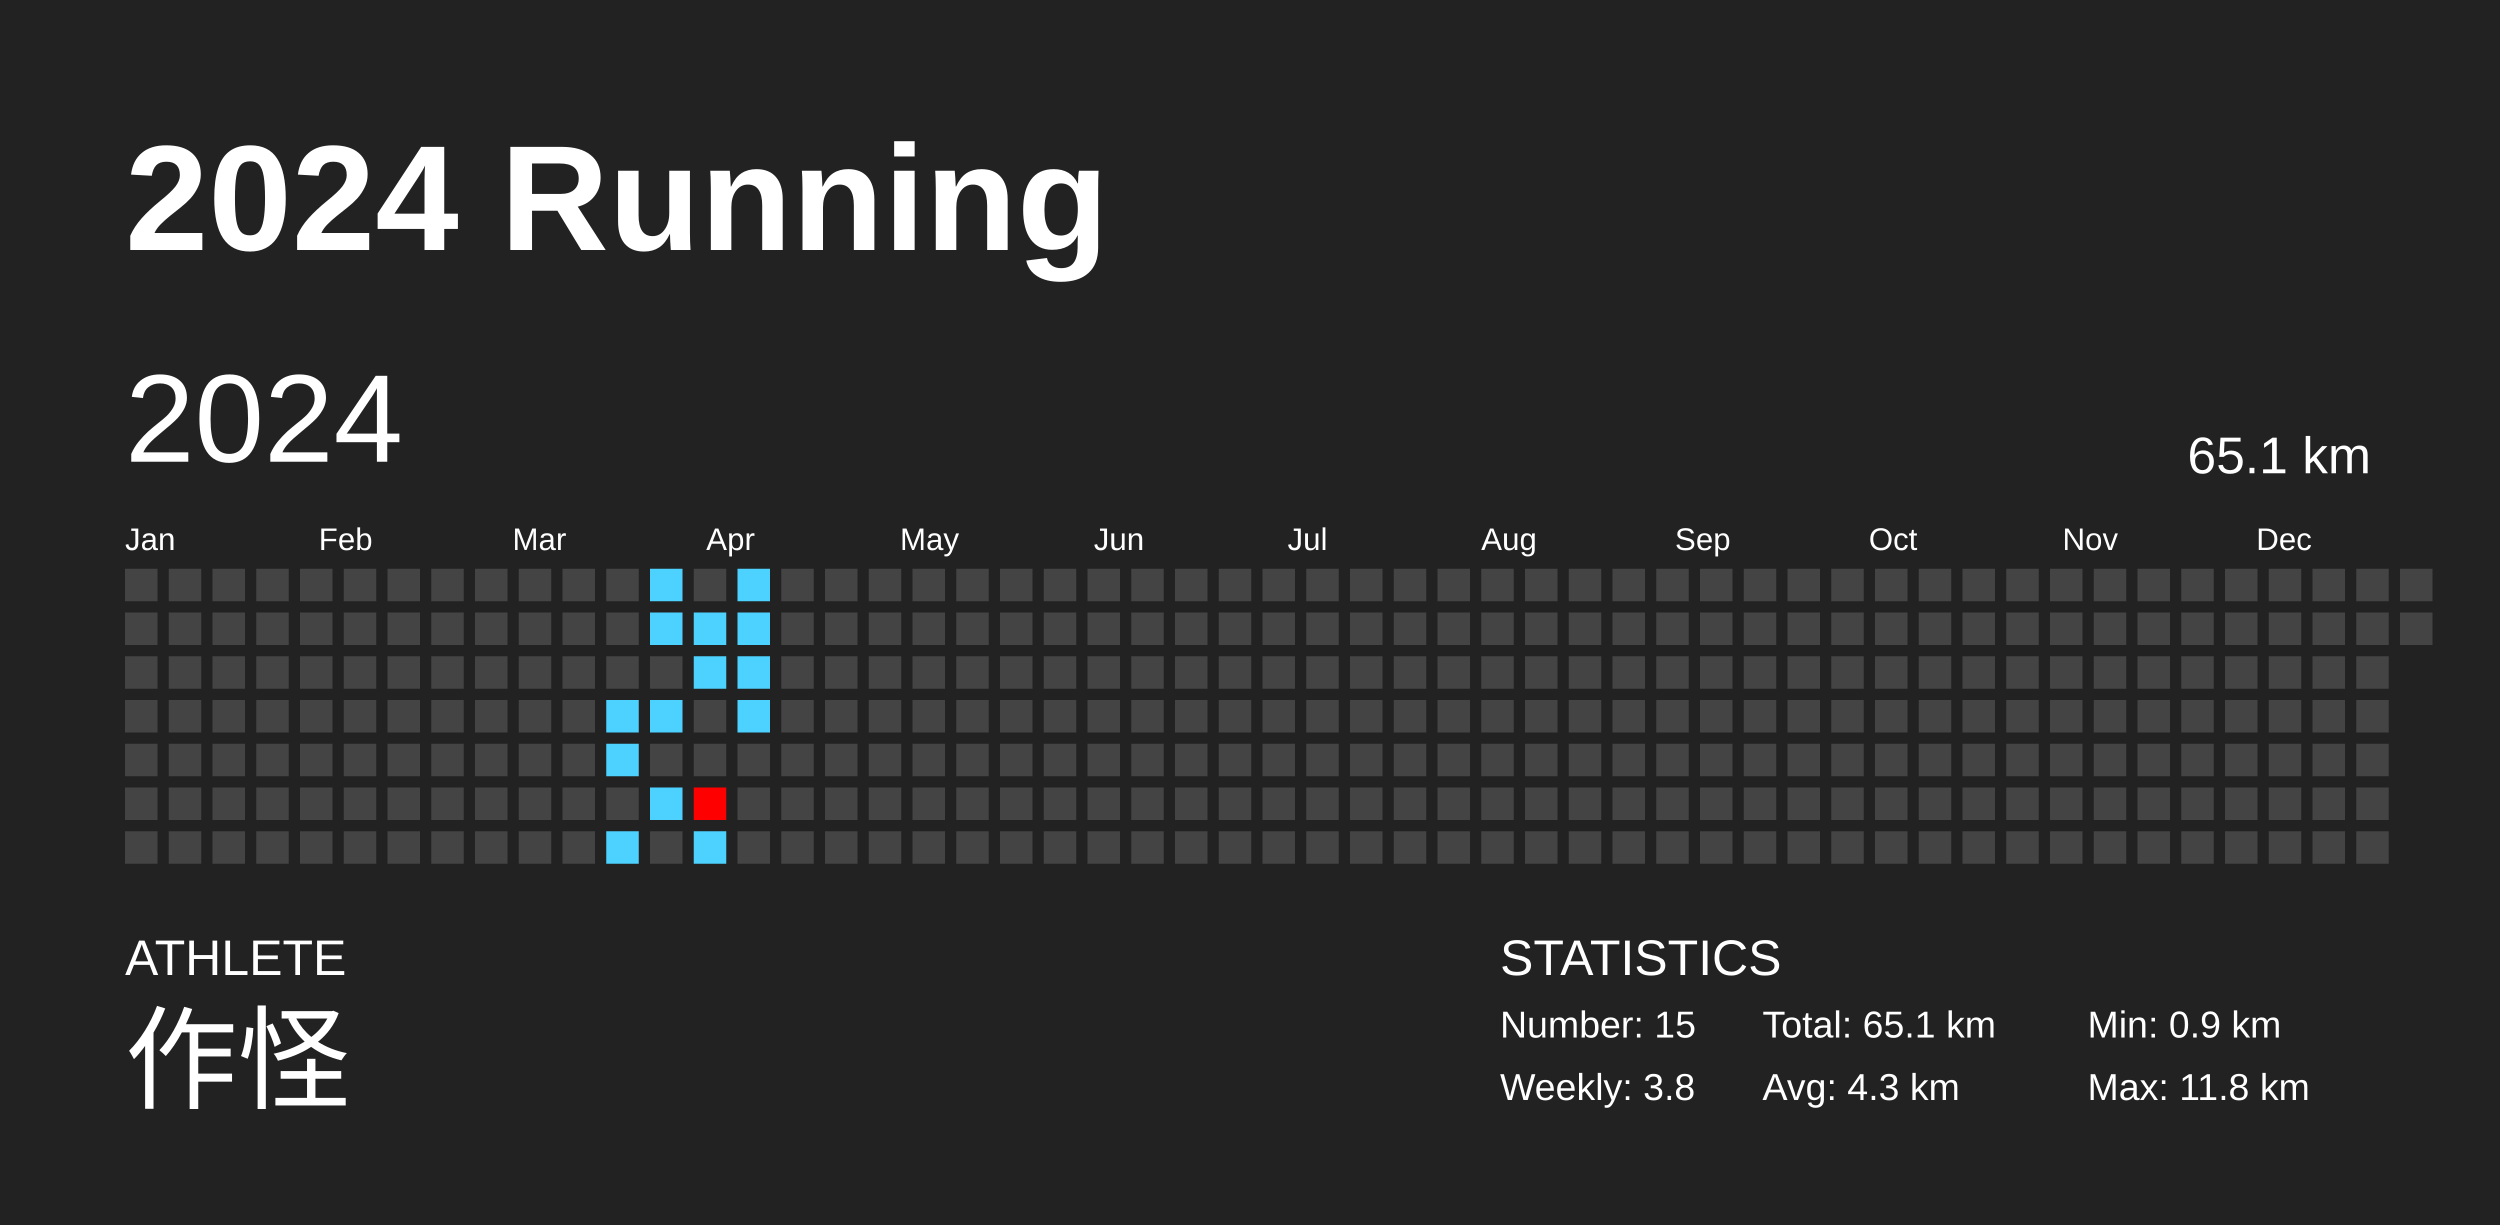
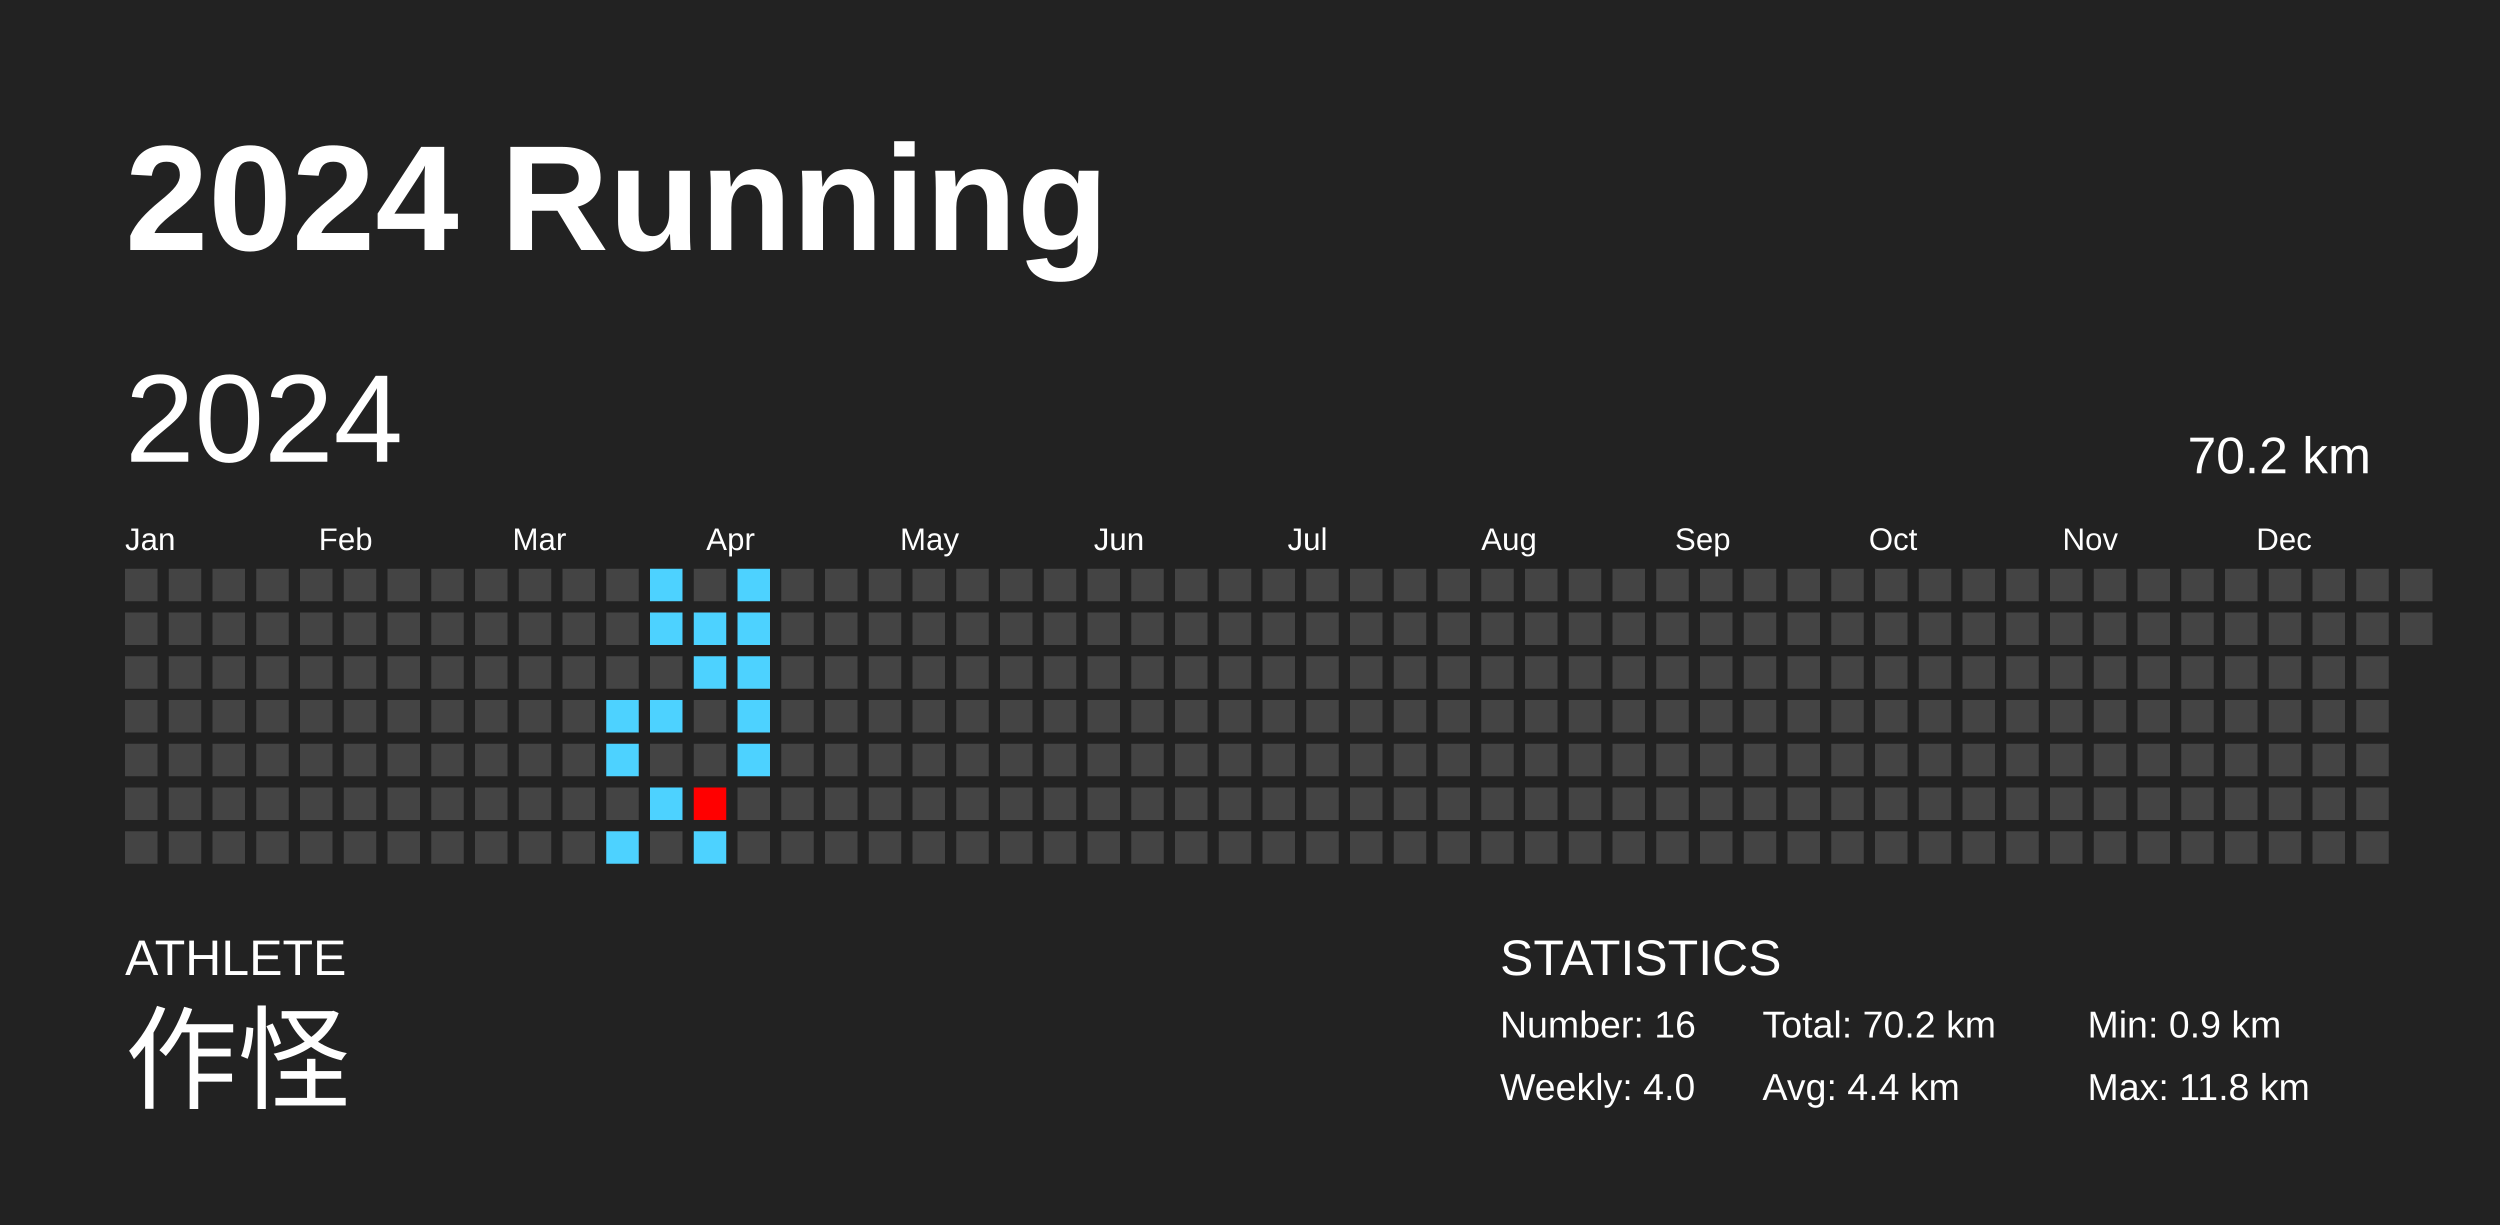
<svg xmlns="http://www.w3.org/2000/svg" baseProfile="full" height="98mm" version="1.1" viewBox="0,0,200,98" width="200mm">
  <defs />
  <rect fill="#222222" height="98" width="200" x="0" y="0" />
  <text fill="#FFFFFF" style="font-size:12px; font-family:Arial; font-weight:bold;" x="10" y="20">2024 Running</text>
  <text fill="#FFFFFF" style="font-size:4px; font-family:Arial" x="10" y="78">ATHLETE</text>
  <text fill="#FFFFFF" style="font-size:9px; font-family:Arial" x="10" y="88">作怪</text>
  <text fill="#FFFFFF" style="font-size:4px; font-family:Arial" x="120" y="78">STATISTICS</text>
-   <text fill="#FFFFFF" style="font-size:3px; font-family:Arial" x="120" y="83">Number: 15</text>
-   <text fill="#FFFFFF" style="font-size:3px; font-family:Arial" x="120" y="88">Weekly: 3.8</text>
-   <text fill="#FFFFFF" style="font-size:3px; font-family:Arial" x="141" y="83">Total: 65.1 km</text>
-   <text fill="#FFFFFF" style="font-size:3px; font-family:Arial" x="141" y="88">Avg: 4.3 km</text>
+   <text fill="#FFFFFF" style="font-size:3px; font-family:Arial" x="120" y="83">Number: 16</text>
+   <text fill="#FFFFFF" style="font-size:3px; font-family:Arial" x="120" y="88">Weekly: 4.0</text>
+   <text fill="#FFFFFF" style="font-size:3px; font-family:Arial" x="141" y="83">Total: 70.2 km</text>
+   <text fill="#FFFFFF" style="font-size:3px; font-family:Arial" x="141" y="88">Avg: 4.4 km</text>
  <text fill="#FFFFFF" style="font-size:3px; font-family:Arial" x="167" y="83">Min: 0.9 km</text>
  <text fill="#FFFFFF" style="font-size:3px; font-family:Arial" x="167" y="88">Max: 11.8 km</text>
  <text dominant-baseline="hanging" fill="#FFFFFF" style="font-size:10.0px; font-family:Arial;" x="10" y="30">2024</text>
-   <text dominant-baseline="hanging" fill="#FFFFFF" style="font-size:4.125px; font-family:Arial;" x="175" y="35">65.1 km</text>
+   <text dominant-baseline="hanging" fill="#FFFFFF" style="font-size:4.125px; font-family:Arial;" x="175" y="35">70.2 km</text>
  <text fill="#FFFFFF" style="font-size:2.5px; font-family:Arial" x="10.0" y="44">Jan</text>
  <text fill="#FFFFFF" style="font-size:2.5px; font-family:Arial" x="25.5" y="44">Feb</text>
  <text fill="#FFFFFF" style="font-size:2.5px; font-family:Arial" x="41.0" y="44">Mar</text>
  <text fill="#FFFFFF" style="font-size:2.5px; font-family:Arial" x="56.5" y="44">Apr</text>
  <text fill="#FFFFFF" style="font-size:2.5px; font-family:Arial" x="72.0" y="44">May</text>
  <text fill="#FFFFFF" style="font-size:2.5px; font-family:Arial" x="87.5" y="44">Jun</text>
  <text fill="#FFFFFF" style="font-size:2.5px; font-family:Arial" x="103.0" y="44">Jul</text>
  <text fill="#FFFFFF" style="font-size:2.5px; font-family:Arial" x="118.5" y="44">Aug</text>
  <text fill="#FFFFFF" style="font-size:2.5px; font-family:Arial" x="134.0" y="44">Sep</text>
  <text fill="#FFFFFF" style="font-size:2.5px; font-family:Arial" x="149.5" y="44">Oct</text>
  <text fill="#FFFFFF" style="font-size:2.5px; font-family:Arial" x="165.0" y="44">Nov</text>
  <text fill="#FFFFFF" style="font-size:2.5px; font-family:Arial" x="180.5" y="44">Dec</text>
  <rect fill="#444444" height="2.6" width="2.6" x="10.0" y="45.5" />
  <rect fill="#444444" height="2.6" width="2.6" x="10.0" y="49.0" />
  <rect fill="#444444" height="2.6" width="2.6" x="10.0" y="52.5" />
  <rect fill="#444444" height="2.6" width="2.6" x="10.0" y="56.0" />
  <rect fill="#444444" height="2.6" width="2.6" x="10.0" y="59.5" />
  <rect fill="#444444" height="2.6" width="2.6" x="10.0" y="63.0" />
  <rect fill="#444444" height="2.6" width="2.6" x="10.0" y="66.5" />
  <rect fill="#444444" height="2.6" width="2.6" x="13.5" y="45.5" />
  <rect fill="#444444" height="2.6" width="2.6" x="13.5" y="49.0" />
  <rect fill="#444444" height="2.6" width="2.6" x="13.5" y="52.5" />
  <rect fill="#444444" height="2.6" width="2.6" x="13.5" y="56.0" />
  <rect fill="#444444" height="2.6" width="2.6" x="13.5" y="59.5" />
  <rect fill="#444444" height="2.6" width="2.6" x="13.5" y="63.0" />
  <rect fill="#444444" height="2.6" width="2.6" x="13.5" y="66.5" />
  <rect fill="#444444" height="2.6" width="2.6" x="17.0" y="45.5" />
  <rect fill="#444444" height="2.6" width="2.6" x="17.0" y="49.0" />
  <rect fill="#444444" height="2.6" width="2.6" x="17.0" y="52.5" />
  <rect fill="#444444" height="2.6" width="2.6" x="17.0" y="56.0" />
  <rect fill="#444444" height="2.6" width="2.6" x="17.0" y="59.5" />
  <rect fill="#444444" height="2.6" width="2.6" x="17.0" y="63.0" />
  <rect fill="#444444" height="2.6" width="2.6" x="17.0" y="66.5" />
  <rect fill="#444444" height="2.6" width="2.6" x="20.5" y="45.5" />
  <rect fill="#444444" height="2.6" width="2.6" x="20.5" y="49.0" />
  <rect fill="#444444" height="2.6" width="2.6" x="20.5" y="52.5" />
  <rect fill="#444444" height="2.6" width="2.6" x="20.5" y="56.0" />
  <rect fill="#444444" height="2.6" width="2.6" x="20.5" y="59.5" />
  <rect fill="#444444" height="2.6" width="2.6" x="20.5" y="63.0" />
  <rect fill="#444444" height="2.6" width="2.6" x="20.5" y="66.5" />
  <rect fill="#444444" height="2.6" width="2.6" x="24.0" y="45.5" />
  <rect fill="#444444" height="2.6" width="2.6" x="24.0" y="49.0" />
  <rect fill="#444444" height="2.6" width="2.6" x="24.0" y="52.5" />
  <rect fill="#444444" height="2.6" width="2.6" x="24.0" y="56.0" />
  <rect fill="#444444" height="2.6" width="2.6" x="24.0" y="59.5" />
  <rect fill="#444444" height="2.6" width="2.6" x="24.0" y="63.0" />
  <rect fill="#444444" height="2.6" width="2.6" x="24.0" y="66.5" />
  <rect fill="#444444" height="2.6" width="2.6" x="27.5" y="45.5" />
  <rect fill="#444444" height="2.6" width="2.6" x="27.5" y="49.0" />
  <rect fill="#444444" height="2.6" width="2.6" x="27.5" y="52.5" />
  <rect fill="#444444" height="2.6" width="2.6" x="27.5" y="56.0" />
  <rect fill="#444444" height="2.6" width="2.6" x="27.5" y="59.5" />
  <rect fill="#444444" height="2.6" width="2.6" x="27.5" y="63.0" />
  <rect fill="#444444" height="2.6" width="2.6" x="27.5" y="66.5" />
  <rect fill="#444444" height="2.6" width="2.6" x="31.0" y="45.5" />
  <rect fill="#444444" height="2.6" width="2.6" x="31.0" y="49.0" />
  <rect fill="#444444" height="2.6" width="2.6" x="31.0" y="52.5" />
  <rect fill="#444444" height="2.6" width="2.6" x="31.0" y="56.0" />
  <rect fill="#444444" height="2.6" width="2.6" x="31.0" y="59.5" />
  <rect fill="#444444" height="2.6" width="2.6" x="31.0" y="63.0" />
  <rect fill="#444444" height="2.6" width="2.6" x="31.0" y="66.5" />
  <rect fill="#444444" height="2.6" width="2.6" x="34.5" y="45.5" />
  <rect fill="#444444" height="2.6" width="2.6" x="34.5" y="49.0" />
  <rect fill="#444444" height="2.6" width="2.6" x="34.5" y="52.5" />
  <rect fill="#444444" height="2.6" width="2.6" x="34.5" y="56.0" />
  <rect fill="#444444" height="2.6" width="2.6" x="34.5" y="59.5" />
  <rect fill="#444444" height="2.6" width="2.6" x="34.5" y="63.0" />
  <rect fill="#444444" height="2.6" width="2.6" x="34.5" y="66.5" />
  <rect fill="#444444" height="2.6" width="2.6" x="38.0" y="45.5" />
  <rect fill="#444444" height="2.6" width="2.6" x="38.0" y="49.0" />
  <rect fill="#444444" height="2.6" width="2.6" x="38.0" y="52.5" />
  <rect fill="#444444" height="2.6" width="2.6" x="38.0" y="56.0" />
  <rect fill="#444444" height="2.6" width="2.6" x="38.0" y="59.5" />
  <rect fill="#444444" height="2.6" width="2.6" x="38.0" y="63.0" />
  <rect fill="#444444" height="2.6" width="2.6" x="38.0" y="66.5" />
  <rect fill="#444444" height="2.6" width="2.6" x="41.5" y="45.5" />
  <rect fill="#444444" height="2.6" width="2.6" x="41.5" y="49.0" />
  <rect fill="#444444" height="2.6" width="2.6" x="41.5" y="52.5" />
  <rect fill="#444444" height="2.6" width="2.6" x="41.5" y="56.0" />
  <rect fill="#444444" height="2.6" width="2.6" x="41.5" y="59.5" />
  <rect fill="#444444" height="2.6" width="2.6" x="41.5" y="63.0" />
  <rect fill="#444444" height="2.6" width="2.6" x="41.5" y="66.5" />
  <rect fill="#444444" height="2.6" width="2.6" x="45.0" y="45.5" />
  <rect fill="#444444" height="2.6" width="2.6" x="45.0" y="49.0" />
  <rect fill="#444444" height="2.6" width="2.6" x="45.0" y="52.5" />
  <rect fill="#444444" height="2.6" width="2.6" x="45.0" y="56.0" />
  <rect fill="#444444" height="2.6" width="2.6" x="45.0" y="59.5" />
  <rect fill="#444444" height="2.6" width="2.6" x="45.0" y="63.0" />
  <rect fill="#444444" height="2.6" width="2.6" x="45.0" y="66.5" />
  <rect fill="#444444" height="2.6" width="2.6" x="48.5" y="45.5" />
  <rect fill="#444444" height="2.6" width="2.6" x="48.5" y="49.0" />
  <rect fill="#444444" height="2.6" width="2.6" x="48.5" y="52.5" />
  <rect fill="#4dd2ff" height="2.6" width="2.6" x="48.5" y="56.0" />
  <rect fill="#4dd2ff" height="2.6" width="2.6" x="48.5" y="59.5" />
  <rect fill="#444444" height="2.6" width="2.6" x="48.5" y="63.0" />
  <rect fill="#4dd2ff" height="2.6" width="2.6" x="48.5" y="66.5" />
  <rect fill="#4dd2ff" height="2.6" width="2.6" x="52.0" y="45.5" />
  <rect fill="#4dd2ff" height="2.6" width="2.6" x="52.0" y="49.0" />
  <rect fill="#444444" height="2.6" width="2.6" x="52.0" y="52.5" />
  <rect fill="#4dd2ff" height="2.6" width="2.6" x="52.0" y="56.0" />
  <rect fill="#444444" height="2.6" width="2.6" x="52.0" y="59.5" />
  <rect fill="#4dd2ff" height="2.6" width="2.6" x="52.0" y="63.0" />
  <rect fill="#444444" height="2.6" width="2.6" x="52.0" y="66.5" />
  <rect fill="#444444" height="2.6" width="2.6" x="55.5" y="45.5" />
  <rect fill="#4dd2ff" height="2.6" width="2.6" x="55.5" y="49.0" />
  <rect fill="#4dd2ff" height="2.6" width="2.6" x="55.5" y="52.5" />
  <rect fill="#444444" height="2.6" width="2.6" x="55.5" y="56.0" />
  <rect fill="#444444" height="2.6" width="2.6" x="55.5" y="59.5" />
  <rect fill="#ff0000" height="2.6" width="2.6" x="55.5" y="63.0" />
  <rect fill="#4dd2ff" height="2.6" width="2.6" x="55.5" y="66.5" />
  <rect fill="#4dd2ff" height="2.6" width="2.6" x="59.0" y="45.5" />
  <rect fill="#4dd2ff" height="2.6" width="2.6" x="59.0" y="49.0" />
  <rect fill="#4dd2ff" height="2.6" width="2.6" x="59.0" y="52.5" />
  <rect fill="#4dd2ff" height="2.6" width="2.6" x="59.0" y="56.0" />
-   <rect fill="#444444" height="2.6" width="2.6" x="59.0" y="59.5" />
+   <rect fill="#4dd2ff" height="2.6" width="2.6" x="59.0" y="59.5" />
  <rect fill="#444444" height="2.6" width="2.6" x="59.0" y="63.0" />
  <rect fill="#444444" height="2.6" width="2.6" x="59.0" y="66.5" />
  <rect fill="#444444" height="2.6" width="2.6" x="62.5" y="45.5" />
  <rect fill="#444444" height="2.6" width="2.6" x="62.5" y="49.0" />
  <rect fill="#444444" height="2.6" width="2.6" x="62.5" y="52.5" />
  <rect fill="#444444" height="2.6" width="2.6" x="62.5" y="56.0" />
  <rect fill="#444444" height="2.6" width="2.6" x="62.5" y="59.5" />
  <rect fill="#444444" height="2.6" width="2.6" x="62.5" y="63.0" />
  <rect fill="#444444" height="2.6" width="2.6" x="62.5" y="66.5" />
  <rect fill="#444444" height="2.6" width="2.6" x="66.0" y="45.5" />
  <rect fill="#444444" height="2.6" width="2.6" x="66.0" y="49.0" />
  <rect fill="#444444" height="2.6" width="2.6" x="66.0" y="52.5" />
  <rect fill="#444444" height="2.6" width="2.6" x="66.0" y="56.0" />
  <rect fill="#444444" height="2.6" width="2.6" x="66.0" y="59.5" />
  <rect fill="#444444" height="2.6" width="2.6" x="66.0" y="63.0" />
  <rect fill="#444444" height="2.6" width="2.6" x="66.0" y="66.5" />
  <rect fill="#444444" height="2.6" width="2.6" x="69.5" y="45.5" />
  <rect fill="#444444" height="2.6" width="2.6" x="69.5" y="49.0" />
  <rect fill="#444444" height="2.6" width="2.6" x="69.5" y="52.5" />
  <rect fill="#444444" height="2.6" width="2.6" x="69.5" y="56.0" />
  <rect fill="#444444" height="2.6" width="2.6" x="69.5" y="59.5" />
  <rect fill="#444444" height="2.6" width="2.6" x="69.5" y="63.0" />
  <rect fill="#444444" height="2.6" width="2.6" x="69.5" y="66.5" />
  <rect fill="#444444" height="2.6" width="2.6" x="73.0" y="45.5" />
  <rect fill="#444444" height="2.6" width="2.6" x="73.0" y="49.0" />
  <rect fill="#444444" height="2.6" width="2.6" x="73.0" y="52.5" />
  <rect fill="#444444" height="2.6" width="2.6" x="73.0" y="56.0" />
  <rect fill="#444444" height="2.6" width="2.6" x="73.0" y="59.5" />
  <rect fill="#444444" height="2.6" width="2.6" x="73.0" y="63.0" />
  <rect fill="#444444" height="2.6" width="2.6" x="73.0" y="66.5" />
  <rect fill="#444444" height="2.6" width="2.6" x="76.5" y="45.5" />
  <rect fill="#444444" height="2.6" width="2.6" x="76.5" y="49.0" />
  <rect fill="#444444" height="2.6" width="2.6" x="76.5" y="52.5" />
  <rect fill="#444444" height="2.6" width="2.6" x="76.5" y="56.0" />
  <rect fill="#444444" height="2.6" width="2.6" x="76.5" y="59.5" />
  <rect fill="#444444" height="2.6" width="2.6" x="76.5" y="63.0" />
  <rect fill="#444444" height="2.6" width="2.6" x="76.5" y="66.5" />
  <rect fill="#444444" height="2.6" width="2.6" x="80.0" y="45.5" />
  <rect fill="#444444" height="2.6" width="2.6" x="80.0" y="49.0" />
  <rect fill="#444444" height="2.6" width="2.6" x="80.0" y="52.5" />
  <rect fill="#444444" height="2.6" width="2.6" x="80.0" y="56.0" />
  <rect fill="#444444" height="2.6" width="2.6" x="80.0" y="59.5" />
  <rect fill="#444444" height="2.6" width="2.6" x="80.0" y="63.0" />
  <rect fill="#444444" height="2.6" width="2.6" x="80.0" y="66.5" />
  <rect fill="#444444" height="2.6" width="2.6" x="83.5" y="45.5" />
  <rect fill="#444444" height="2.6" width="2.6" x="83.5" y="49.0" />
  <rect fill="#444444" height="2.6" width="2.6" x="83.5" y="52.5" />
  <rect fill="#444444" height="2.6" width="2.6" x="83.5" y="56.0" />
  <rect fill="#444444" height="2.6" width="2.6" x="83.5" y="59.5" />
  <rect fill="#444444" height="2.6" width="2.6" x="83.5" y="63.0" />
  <rect fill="#444444" height="2.6" width="2.6" x="83.5" y="66.5" />
  <rect fill="#444444" height="2.6" width="2.6" x="87.0" y="45.5" />
  <rect fill="#444444" height="2.6" width="2.6" x="87.0" y="49.0" />
  <rect fill="#444444" height="2.6" width="2.6" x="87.0" y="52.5" />
  <rect fill="#444444" height="2.6" width="2.6" x="87.0" y="56.0" />
  <rect fill="#444444" height="2.6" width="2.6" x="87.0" y="59.5" />
  <rect fill="#444444" height="2.6" width="2.6" x="87.0" y="63.0" />
  <rect fill="#444444" height="2.6" width="2.6" x="87.0" y="66.5" />
  <rect fill="#444444" height="2.6" width="2.6" x="90.5" y="45.5" />
  <rect fill="#444444" height="2.6" width="2.6" x="90.5" y="49.0" />
  <rect fill="#444444" height="2.6" width="2.6" x="90.5" y="52.5" />
  <rect fill="#444444" height="2.6" width="2.6" x="90.5" y="56.0" />
  <rect fill="#444444" height="2.6" width="2.6" x="90.5" y="59.5" />
  <rect fill="#444444" height="2.6" width="2.6" x="90.5" y="63.0" />
  <rect fill="#444444" height="2.6" width="2.6" x="90.5" y="66.5" />
  <rect fill="#444444" height="2.6" width="2.6" x="94.0" y="45.5" />
  <rect fill="#444444" height="2.6" width="2.6" x="94.0" y="49.0" />
  <rect fill="#444444" height="2.6" width="2.6" x="94.0" y="52.5" />
  <rect fill="#444444" height="2.6" width="2.6" x="94.0" y="56.0" />
  <rect fill="#444444" height="2.6" width="2.6" x="94.0" y="59.5" />
  <rect fill="#444444" height="2.6" width="2.6" x="94.0" y="63.0" />
  <rect fill="#444444" height="2.6" width="2.6" x="94.0" y="66.5" />
  <rect fill="#444444" height="2.6" width="2.6" x="97.5" y="45.5" />
  <rect fill="#444444" height="2.6" width="2.6" x="97.5" y="49.0" />
  <rect fill="#444444" height="2.6" width="2.6" x="97.5" y="52.5" />
  <rect fill="#444444" height="2.6" width="2.6" x="97.5" y="56.0" />
  <rect fill="#444444" height="2.6" width="2.6" x="97.5" y="59.5" />
  <rect fill="#444444" height="2.6" width="2.6" x="97.5" y="63.0" />
  <rect fill="#444444" height="2.6" width="2.6" x="97.5" y="66.5" />
  <rect fill="#444444" height="2.6" width="2.6" x="101.0" y="45.5" />
  <rect fill="#444444" height="2.6" width="2.6" x="101.0" y="49.0" />
  <rect fill="#444444" height="2.6" width="2.6" x="101.0" y="52.5" />
  <rect fill="#444444" height="2.6" width="2.6" x="101.0" y="56.0" />
  <rect fill="#444444" height="2.6" width="2.6" x="101.0" y="59.5" />
  <rect fill="#444444" height="2.6" width="2.6" x="101.0" y="63.0" />
  <rect fill="#444444" height="2.6" width="2.6" x="101.0" y="66.5" />
  <rect fill="#444444" height="2.6" width="2.6" x="104.5" y="45.5" />
  <rect fill="#444444" height="2.6" width="2.6" x="104.5" y="49.0" />
  <rect fill="#444444" height="2.6" width="2.6" x="104.5" y="52.5" />
  <rect fill="#444444" height="2.6" width="2.6" x="104.5" y="56.0" />
  <rect fill="#444444" height="2.6" width="2.6" x="104.5" y="59.5" />
  <rect fill="#444444" height="2.6" width="2.6" x="104.5" y="63.0" />
  <rect fill="#444444" height="2.6" width="2.6" x="104.5" y="66.5" />
  <rect fill="#444444" height="2.6" width="2.6" x="108.0" y="45.5" />
  <rect fill="#444444" height="2.6" width="2.6" x="108.0" y="49.0" />
  <rect fill="#444444" height="2.6" width="2.6" x="108.0" y="52.5" />
  <rect fill="#444444" height="2.6" width="2.6" x="108.0" y="56.0" />
  <rect fill="#444444" height="2.6" width="2.6" x="108.0" y="59.5" />
  <rect fill="#444444" height="2.6" width="2.6" x="108.0" y="63.0" />
  <rect fill="#444444" height="2.6" width="2.6" x="108.0" y="66.5" />
  <rect fill="#444444" height="2.6" width="2.6" x="111.5" y="45.5" />
  <rect fill="#444444" height="2.6" width="2.6" x="111.5" y="49.0" />
  <rect fill="#444444" height="2.6" width="2.6" x="111.5" y="52.5" />
  <rect fill="#444444" height="2.6" width="2.6" x="111.5" y="56.0" />
  <rect fill="#444444" height="2.6" width="2.6" x="111.5" y="59.5" />
  <rect fill="#444444" height="2.6" width="2.6" x="111.5" y="63.0" />
  <rect fill="#444444" height="2.6" width="2.6" x="111.5" y="66.5" />
  <rect fill="#444444" height="2.6" width="2.6" x="115.0" y="45.5" />
  <rect fill="#444444" height="2.6" width="2.6" x="115.0" y="49.0" />
  <rect fill="#444444" height="2.6" width="2.6" x="115.0" y="52.5" />
  <rect fill="#444444" height="2.6" width="2.6" x="115.0" y="56.0" />
  <rect fill="#444444" height="2.6" width="2.6" x="115.0" y="59.5" />
  <rect fill="#444444" height="2.6" width="2.6" x="115.0" y="63.0" />
  <rect fill="#444444" height="2.6" width="2.6" x="115.0" y="66.5" />
  <rect fill="#444444" height="2.6" width="2.6" x="118.5" y="45.5" />
  <rect fill="#444444" height="2.6" width="2.6" x="118.5" y="49.0" />
  <rect fill="#444444" height="2.6" width="2.6" x="118.5" y="52.5" />
  <rect fill="#444444" height="2.6" width="2.6" x="118.5" y="56.0" />
  <rect fill="#444444" height="2.6" width="2.6" x="118.5" y="59.5" />
  <rect fill="#444444" height="2.6" width="2.6" x="118.5" y="63.0" />
  <rect fill="#444444" height="2.6" width="2.6" x="118.5" y="66.5" />
  <rect fill="#444444" height="2.6" width="2.6" x="122.0" y="45.5" />
  <rect fill="#444444" height="2.6" width="2.6" x="122.0" y="49.0" />
  <rect fill="#444444" height="2.6" width="2.6" x="122.0" y="52.5" />
  <rect fill="#444444" height="2.6" width="2.6" x="122.0" y="56.0" />
  <rect fill="#444444" height="2.6" width="2.6" x="122.0" y="59.5" />
  <rect fill="#444444" height="2.6" width="2.6" x="122.0" y="63.0" />
  <rect fill="#444444" height="2.6" width="2.6" x="122.0" y="66.5" />
  <rect fill="#444444" height="2.6" width="2.6" x="125.5" y="45.5" />
  <rect fill="#444444" height="2.6" width="2.6" x="125.5" y="49.0" />
  <rect fill="#444444" height="2.6" width="2.6" x="125.5" y="52.5" />
  <rect fill="#444444" height="2.6" width="2.6" x="125.5" y="56.0" />
  <rect fill="#444444" height="2.6" width="2.6" x="125.5" y="59.5" />
  <rect fill="#444444" height="2.6" width="2.6" x="125.5" y="63.0" />
  <rect fill="#444444" height="2.6" width="2.6" x="125.5" y="66.5" />
  <rect fill="#444444" height="2.6" width="2.6" x="129.0" y="45.5" />
  <rect fill="#444444" height="2.6" width="2.6" x="129.0" y="49.0" />
  <rect fill="#444444" height="2.6" width="2.6" x="129.0" y="52.5" />
  <rect fill="#444444" height="2.6" width="2.6" x="129.0" y="56.0" />
  <rect fill="#444444" height="2.6" width="2.6" x="129.0" y="59.5" />
  <rect fill="#444444" height="2.6" width="2.6" x="129.0" y="63.0" />
  <rect fill="#444444" height="2.6" width="2.6" x="129.0" y="66.5" />
  <rect fill="#444444" height="2.6" width="2.6" x="132.5" y="45.5" />
  <rect fill="#444444" height="2.6" width="2.6" x="132.5" y="49.0" />
  <rect fill="#444444" height="2.6" width="2.6" x="132.5" y="52.5" />
  <rect fill="#444444" height="2.6" width="2.6" x="132.5" y="56.0" />
  <rect fill="#444444" height="2.6" width="2.6" x="132.5" y="59.5" />
  <rect fill="#444444" height="2.6" width="2.6" x="132.5" y="63.0" />
  <rect fill="#444444" height="2.6" width="2.6" x="132.5" y="66.5" />
  <rect fill="#444444" height="2.6" width="2.6" x="136.0" y="45.5" />
  <rect fill="#444444" height="2.6" width="2.6" x="136.0" y="49.0" />
  <rect fill="#444444" height="2.6" width="2.6" x="136.0" y="52.5" />
  <rect fill="#444444" height="2.6" width="2.6" x="136.0" y="56.0" />
  <rect fill="#444444" height="2.6" width="2.6" x="136.0" y="59.5" />
  <rect fill="#444444" height="2.6" width="2.6" x="136.0" y="63.0" />
  <rect fill="#444444" height="2.6" width="2.6" x="136.0" y="66.5" />
  <rect fill="#444444" height="2.6" width="2.6" x="139.5" y="45.5" />
  <rect fill="#444444" height="2.6" width="2.6" x="139.5" y="49.0" />
  <rect fill="#444444" height="2.6" width="2.6" x="139.5" y="52.5" />
  <rect fill="#444444" height="2.6" width="2.6" x="139.5" y="56.0" />
  <rect fill="#444444" height="2.6" width="2.6" x="139.5" y="59.5" />
  <rect fill="#444444" height="2.6" width="2.6" x="139.5" y="63.0" />
  <rect fill="#444444" height="2.6" width="2.6" x="139.5" y="66.5" />
  <rect fill="#444444" height="2.6" width="2.6" x="143.0" y="45.5" />
  <rect fill="#444444" height="2.6" width="2.6" x="143.0" y="49.0" />
  <rect fill="#444444" height="2.6" width="2.6" x="143.0" y="52.5" />
  <rect fill="#444444" height="2.6" width="2.6" x="143.0" y="56.0" />
  <rect fill="#444444" height="2.6" width="2.6" x="143.0" y="59.5" />
  <rect fill="#444444" height="2.6" width="2.6" x="143.0" y="63.0" />
  <rect fill="#444444" height="2.6" width="2.6" x="143.0" y="66.5" />
  <rect fill="#444444" height="2.6" width="2.6" x="146.5" y="45.5" />
  <rect fill="#444444" height="2.6" width="2.6" x="146.5" y="49.0" />
  <rect fill="#444444" height="2.6" width="2.6" x="146.5" y="52.5" />
  <rect fill="#444444" height="2.6" width="2.6" x="146.5" y="56.0" />
  <rect fill="#444444" height="2.6" width="2.6" x="146.5" y="59.5" />
  <rect fill="#444444" height="2.6" width="2.6" x="146.5" y="63.0" />
  <rect fill="#444444" height="2.6" width="2.6" x="146.5" y="66.5" />
  <rect fill="#444444" height="2.6" width="2.6" x="150.0" y="45.5" />
  <rect fill="#444444" height="2.6" width="2.6" x="150.0" y="49.0" />
  <rect fill="#444444" height="2.6" width="2.6" x="150.0" y="52.5" />
  <rect fill="#444444" height="2.6" width="2.6" x="150.0" y="56.0" />
  <rect fill="#444444" height="2.6" width="2.6" x="150.0" y="59.5" />
  <rect fill="#444444" height="2.6" width="2.6" x="150.0" y="63.0" />
  <rect fill="#444444" height="2.6" width="2.6" x="150.0" y="66.5" />
  <rect fill="#444444" height="2.6" width="2.6" x="153.5" y="45.5" />
  <rect fill="#444444" height="2.6" width="2.6" x="153.5" y="49.0" />
  <rect fill="#444444" height="2.6" width="2.6" x="153.5" y="52.5" />
  <rect fill="#444444" height="2.6" width="2.6" x="153.5" y="56.0" />
  <rect fill="#444444" height="2.6" width="2.6" x="153.5" y="59.5" />
  <rect fill="#444444" height="2.6" width="2.6" x="153.5" y="63.0" />
  <rect fill="#444444" height="2.6" width="2.6" x="153.5" y="66.5" />
  <rect fill="#444444" height="2.6" width="2.6" x="157.0" y="45.5" />
  <rect fill="#444444" height="2.6" width="2.6" x="157.0" y="49.0" />
  <rect fill="#444444" height="2.6" width="2.6" x="157.0" y="52.5" />
  <rect fill="#444444" height="2.6" width="2.6" x="157.0" y="56.0" />
  <rect fill="#444444" height="2.6" width="2.6" x="157.0" y="59.5" />
  <rect fill="#444444" height="2.6" width="2.6" x="157.0" y="63.0" />
  <rect fill="#444444" height="2.6" width="2.6" x="157.0" y="66.5" />
  <rect fill="#444444" height="2.6" width="2.6" x="160.5" y="45.5" />
  <rect fill="#444444" height="2.6" width="2.6" x="160.5" y="49.0" />
  <rect fill="#444444" height="2.6" width="2.6" x="160.5" y="52.5" />
  <rect fill="#444444" height="2.6" width="2.6" x="160.5" y="56.0" />
  <rect fill="#444444" height="2.6" width="2.6" x="160.5" y="59.5" />
  <rect fill="#444444" height="2.6" width="2.6" x="160.5" y="63.0" />
  <rect fill="#444444" height="2.6" width="2.6" x="160.5" y="66.5" />
  <rect fill="#444444" height="2.6" width="2.6" x="164.0" y="45.5" />
  <rect fill="#444444" height="2.6" width="2.6" x="164.0" y="49.0" />
  <rect fill="#444444" height="2.6" width="2.6" x="164.0" y="52.5" />
  <rect fill="#444444" height="2.6" width="2.6" x="164.0" y="56.0" />
  <rect fill="#444444" height="2.6" width="2.6" x="164.0" y="59.5" />
  <rect fill="#444444" height="2.6" width="2.6" x="164.0" y="63.0" />
  <rect fill="#444444" height="2.6" width="2.6" x="164.0" y="66.5" />
  <rect fill="#444444" height="2.6" width="2.6" x="167.5" y="45.5" />
  <rect fill="#444444" height="2.6" width="2.6" x="167.5" y="49.0" />
  <rect fill="#444444" height="2.6" width="2.6" x="167.5" y="52.5" />
  <rect fill="#444444" height="2.6" width="2.6" x="167.5" y="56.0" />
  <rect fill="#444444" height="2.6" width="2.6" x="167.5" y="59.5" />
  <rect fill="#444444" height="2.6" width="2.6" x="167.5" y="63.0" />
  <rect fill="#444444" height="2.6" width="2.6" x="167.5" y="66.5" />
  <rect fill="#444444" height="2.6" width="2.6" x="171.0" y="45.5" />
  <rect fill="#444444" height="2.6" width="2.6" x="171.0" y="49.0" />
  <rect fill="#444444" height="2.6" width="2.6" x="171.0" y="52.5" />
  <rect fill="#444444" height="2.6" width="2.6" x="171.0" y="56.0" />
  <rect fill="#444444" height="2.6" width="2.6" x="171.0" y="59.5" />
  <rect fill="#444444" height="2.6" width="2.6" x="171.0" y="63.0" />
  <rect fill="#444444" height="2.6" width="2.6" x="171.0" y="66.5" />
  <rect fill="#444444" height="2.6" width="2.6" x="174.5" y="45.5" />
  <rect fill="#444444" height="2.6" width="2.6" x="174.5" y="49.0" />
  <rect fill="#444444" height="2.6" width="2.6" x="174.5" y="52.5" />
  <rect fill="#444444" height="2.6" width="2.6" x="174.5" y="56.0" />
  <rect fill="#444444" height="2.6" width="2.6" x="174.5" y="59.5" />
  <rect fill="#444444" height="2.6" width="2.6" x="174.5" y="63.0" />
  <rect fill="#444444" height="2.6" width="2.6" x="174.5" y="66.5" />
  <rect fill="#444444" height="2.6" width="2.6" x="178.0" y="45.5" />
  <rect fill="#444444" height="2.6" width="2.6" x="178.0" y="49.0" />
  <rect fill="#444444" height="2.6" width="2.6" x="178.0" y="52.5" />
  <rect fill="#444444" height="2.6" width="2.6" x="178.0" y="56.0" />
  <rect fill="#444444" height="2.6" width="2.6" x="178.0" y="59.5" />
  <rect fill="#444444" height="2.6" width="2.6" x="178.0" y="63.0" />
  <rect fill="#444444" height="2.6" width="2.6" x="178.0" y="66.5" />
  <rect fill="#444444" height="2.6" width="2.6" x="181.5" y="45.5" />
  <rect fill="#444444" height="2.6" width="2.6" x="181.5" y="49.0" />
  <rect fill="#444444" height="2.6" width="2.6" x="181.5" y="52.5" />
  <rect fill="#444444" height="2.6" width="2.6" x="181.5" y="56.0" />
  <rect fill="#444444" height="2.6" width="2.6" x="181.5" y="59.5" />
  <rect fill="#444444" height="2.6" width="2.6" x="181.5" y="63.0" />
  <rect fill="#444444" height="2.6" width="2.6" x="181.5" y="66.5" />
  <rect fill="#444444" height="2.6" width="2.6" x="185.0" y="45.5" />
  <rect fill="#444444" height="2.6" width="2.6" x="185.0" y="49.0" />
  <rect fill="#444444" height="2.6" width="2.6" x="185.0" y="52.5" />
  <rect fill="#444444" height="2.6" width="2.6" x="185.0" y="56.0" />
  <rect fill="#444444" height="2.6" width="2.6" x="185.0" y="59.5" />
  <rect fill="#444444" height="2.6" width="2.6" x="185.0" y="63.0" />
  <rect fill="#444444" height="2.6" width="2.6" x="185.0" y="66.5" />
  <rect fill="#444444" height="2.6" width="2.6" x="188.5" y="45.5" />
  <rect fill="#444444" height="2.6" width="2.6" x="188.5" y="49.0" />
  <rect fill="#444444" height="2.6" width="2.6" x="188.5" y="52.5" />
  <rect fill="#444444" height="2.6" width="2.6" x="188.5" y="56.0" />
  <rect fill="#444444" height="2.6" width="2.6" x="188.5" y="59.5" />
  <rect fill="#444444" height="2.6" width="2.6" x="188.5" y="63.0" />
  <rect fill="#444444" height="2.6" width="2.6" x="188.5" y="66.5" />
  <rect fill="#444444" height="2.6" width="2.6" x="192.0" y="45.5" />
  <rect fill="#444444" height="2.6" width="2.6" x="192.0" y="49.0" />
</svg>
